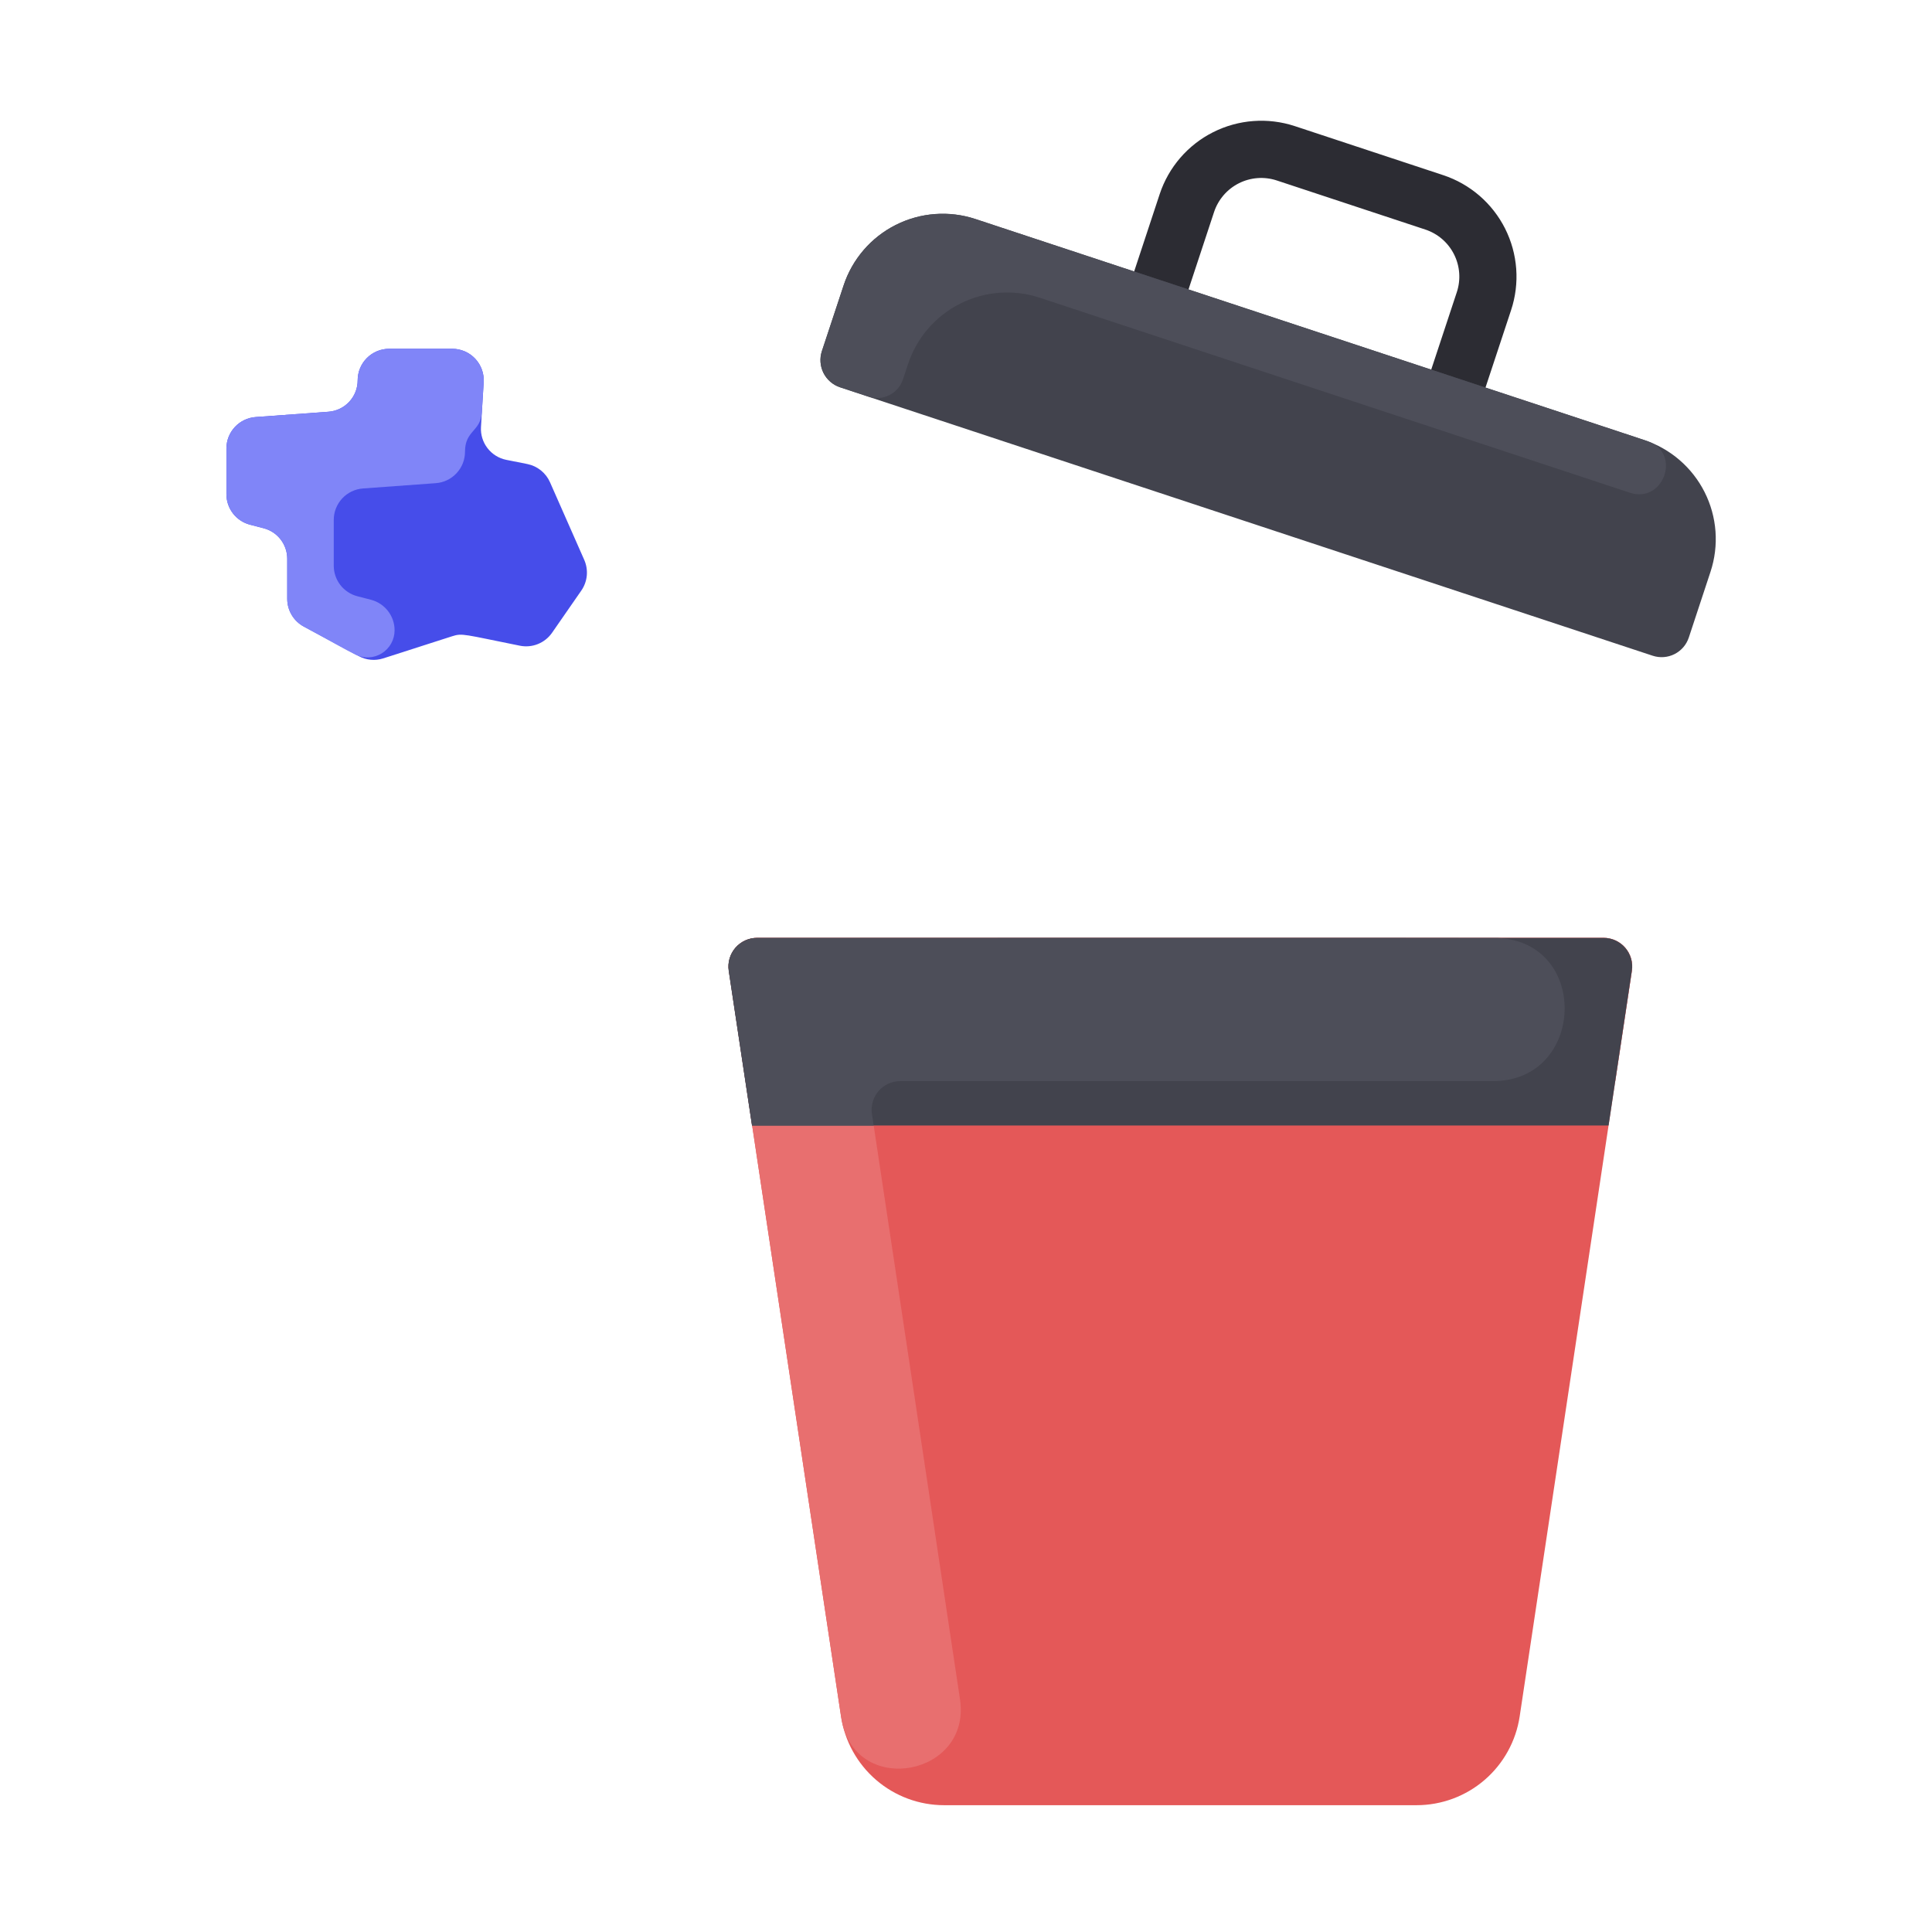
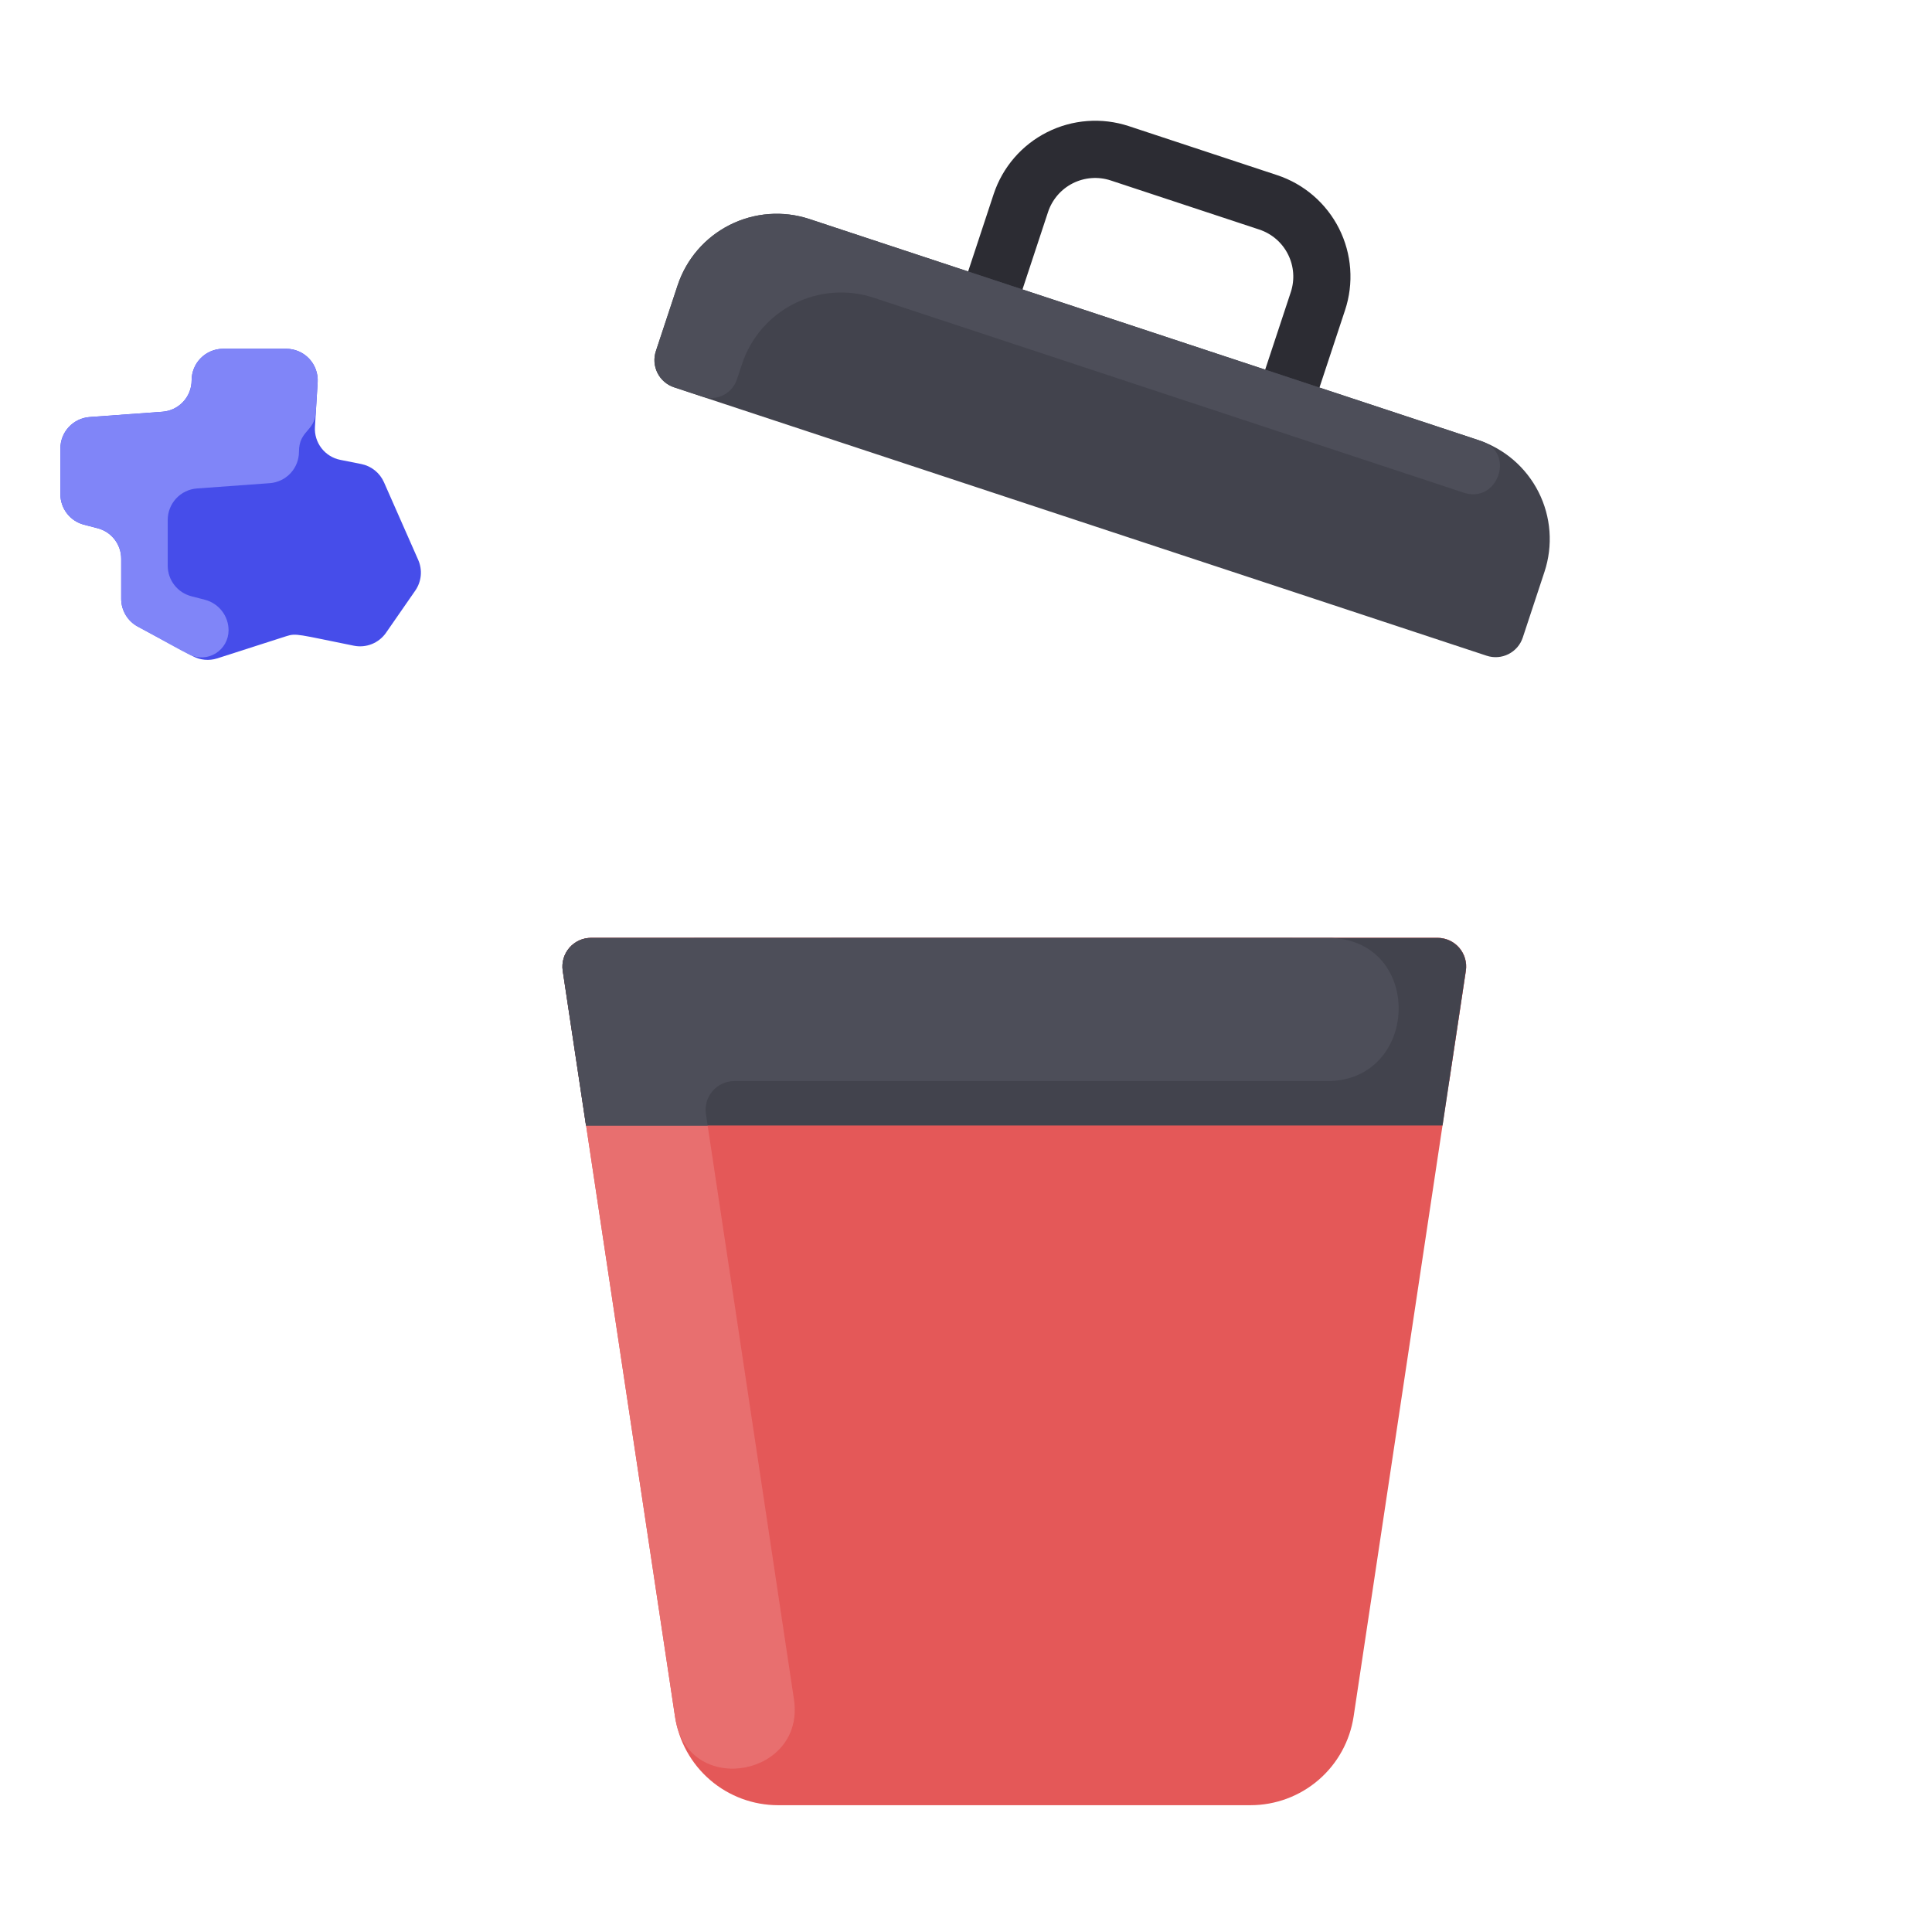
<svg xmlns="http://www.w3.org/2000/svg" width="128" height="128" viewBox="0 0 128 128" fill="none">
-   <path d="M96.029 26.884C95.792 26.806 95.573 26.682 95.384 26.519C95.195 26.357 95.041 26.158 94.928 25.936C94.816 25.713 94.749 25.471 94.731 25.222C94.713 24.974 94.744 24.724 94.822 24.487L96.517 19.359C96.653 18.949 96.707 18.516 96.675 18.085C96.643 17.654 96.527 17.234 96.332 16.848C96.138 16.462 95.869 16.118 95.542 15.836C95.214 15.555 94.834 15.34 94.424 15.206L84.58 11.953C83.753 11.683 82.853 11.752 82.077 12.143C81.3 12.535 80.71 13.219 80.436 14.044L78.743 19.172C78.586 19.65 78.246 20.046 77.797 20.272C77.348 20.499 76.827 20.538 76.349 20.381C75.871 20.224 75.475 19.883 75.249 19.434C75.022 18.985 74.983 18.464 75.14 17.987L76.833 12.859C77.424 11.076 78.698 9.601 80.375 8.757C82.052 7.913 83.996 7.768 85.78 8.354L95.609 11.602C96.493 11.893 97.31 12.356 98.015 12.963C98.719 13.571 99.297 14.311 99.716 15.142C100.134 15.973 100.384 16.878 100.453 17.806C100.521 18.734 100.406 19.666 100.113 20.549L98.418 25.677C98.261 26.154 97.921 26.548 97.473 26.774C97.025 27 96.505 27.04 96.029 26.884Z" fill="#2C2C33" />
-   <path d="M106.238 62.135C106.511 62.135 106.78 62.194 107.028 62.307C107.277 62.421 107.497 62.587 107.675 62.794C107.853 63.001 107.984 63.244 108.06 63.506C108.136 63.768 108.154 64.044 108.113 64.314C106.115 77.59 107.596 67.742 100.683 113.715C100.437 115.352 99.612 116.846 98.358 117.926C97.104 119.006 95.503 119.6 93.848 119.599H62.554C60.899 119.6 59.299 119.006 58.045 117.926C56.791 116.846 55.965 115.352 55.72 113.715C48.806 67.742 50.288 77.583 48.29 64.314C48.249 64.044 48.267 63.768 48.343 63.506C48.418 63.244 48.55 63.001 48.728 62.794C48.906 62.587 49.126 62.421 49.374 62.307C49.622 62.194 49.892 62.135 50.165 62.135H106.238Z" fill="#E45858" />
-   <path d="M108.93 29.152C109.792 29.437 110.589 29.888 111.277 30.481C111.964 31.074 112.528 31.797 112.936 32.607C113.345 33.418 113.589 34.301 113.656 35.207C113.722 36.112 113.61 37.022 113.325 37.884L111.889 42.236C111.81 42.473 111.687 42.692 111.524 42.881C111.361 43.069 111.163 43.224 110.94 43.337C110.718 43.449 110.475 43.516 110.227 43.534C109.978 43.552 109.728 43.521 109.492 43.443L55.659 25.663C55.422 25.584 55.203 25.46 55.015 25.298C54.826 25.135 54.671 24.937 54.559 24.714C54.447 24.492 54.38 24.249 54.362 24C54.343 23.752 54.374 23.502 54.452 23.266L55.891 18.913C56.175 18.05 56.627 17.252 57.219 16.564C57.812 15.876 58.534 15.312 59.345 14.903C60.156 14.494 61.039 14.249 61.945 14.182C62.851 14.114 63.761 14.226 64.623 14.511C93.475 24.046 83.044 20.594 108.93 29.152Z" fill="#42434D" />
-   <path d="M36.439 31.95L38.708 37.094C38.852 37.422 38.91 37.782 38.876 38.138C38.841 38.495 38.716 38.837 38.511 39.131L36.574 41.924C36.341 42.259 36.014 42.519 35.635 42.671C35.256 42.823 34.84 42.861 34.44 42.779C30.735 42.035 30.635 41.935 29.964 42.151L25.386 43.621C25.121 43.706 24.841 43.736 24.564 43.71C24.287 43.685 24.017 43.604 23.772 43.472L20.137 41.516C19.804 41.339 19.525 41.074 19.33 40.75C19.135 40.427 19.031 40.056 19.03 39.678V37.019C19.03 36.557 18.877 36.109 18.595 35.743C18.313 35.378 17.919 35.116 17.473 34.999L16.558 34.761C16.111 34.644 15.716 34.382 15.434 34.016C15.153 33.65 15 33.201 15 32.739V29.714C15 29.186 15.199 28.678 15.559 28.291C15.918 27.905 16.41 27.669 16.937 27.63L21.759 27.279C22.285 27.241 22.778 27.005 23.137 26.618C23.497 26.232 23.696 25.723 23.696 25.196C23.696 24.642 23.916 24.11 24.308 23.719C24.699 23.327 25.231 23.107 25.785 23.107H29.962C30.247 23.107 30.529 23.165 30.79 23.278C31.052 23.391 31.287 23.556 31.483 23.763C31.678 23.971 31.828 24.216 31.925 24.484C32.022 24.752 32.063 25.037 32.046 25.321L31.866 28.289C31.835 28.793 31.989 29.291 32.297 29.691C32.605 30.091 33.047 30.366 33.542 30.466L34.936 30.743C35.265 30.809 35.573 30.953 35.834 31.163C36.096 31.373 36.303 31.643 36.439 31.95Z" fill="#464DEA" />
-   <path d="M109.238 29.262C111.407 30.094 110.186 33.373 107.986 32.645L68.89 19.727C67.15 19.152 65.252 19.292 63.614 20.116C61.977 20.941 60.734 22.382 60.159 24.122L59.825 25.132C59.75 25.357 59.632 25.566 59.477 25.745C59.323 25.925 59.134 26.072 58.922 26.179C58.71 26.285 58.48 26.349 58.243 26.366C58.007 26.384 57.769 26.354 57.544 26.28L55.659 25.656C55.422 25.578 55.203 25.454 55.015 25.291C54.826 25.129 54.671 24.93 54.559 24.708C54.447 24.485 54.38 24.243 54.362 23.994C54.343 23.746 54.374 23.496 54.452 23.259L55.891 18.907C56.467 17.166 57.71 15.725 59.347 14.901C60.984 14.077 62.882 13.936 64.623 14.511C110.935 29.817 108.92 29.141 109.238 29.262Z" fill="#4D4E59" />
-   <path d="M106.245 62.135C106.518 62.135 106.788 62.194 107.036 62.307C107.284 62.421 107.504 62.587 107.682 62.794C107.86 63.001 107.992 63.244 108.067 63.506C108.143 63.768 108.161 64.044 108.12 64.314L107.02 71.618H59.643C59.37 71.618 59.101 71.677 58.853 71.79C58.605 71.904 58.384 72.07 58.206 72.277C58.028 72.484 57.897 72.727 57.821 72.989C57.745 73.251 57.727 73.527 57.768 73.796C58.342 77.602 61.324 97.383 63.602 112.582C64.363 117.651 56.779 119.075 55.779 114.049C55.703 113.677 56.042 115.82 48.29 64.314C48.249 64.044 48.267 63.768 48.343 63.506C48.418 63.244 48.55 63.001 48.728 62.794C48.906 62.587 49.126 62.421 49.374 62.307C49.622 62.194 49.892 62.135 50.165 62.135H106.245Z" fill="#E86F6F" />
-   <path d="M106.24 62.135C106.513 62.135 106.783 62.194 107.031 62.307C107.279 62.421 107.499 62.587 107.677 62.794C107.855 63.001 107.986 63.244 108.062 63.506C108.138 63.768 108.156 64.044 108.115 64.314L106.572 74.567H49.823L48.28 64.314C48.239 64.044 48.257 63.768 48.333 63.506C48.409 63.244 48.54 63.001 48.718 62.794C48.896 62.587 49.117 62.421 49.364 62.307C49.613 62.194 49.882 62.135 50.155 62.135H106.24Z" fill="#42434D" />
-   <path d="M99.234 62.144C105.344 62.414 105.033 71.627 98.917 71.627H59.643C59.37 71.627 59.1 71.686 58.852 71.799C58.604 71.913 58.384 72.079 58.206 72.286C58.028 72.493 57.896 72.736 57.821 72.998C57.745 73.26 57.727 73.536 57.768 73.805L57.884 74.576H49.823L48.28 64.323C48.239 64.053 48.257 63.777 48.333 63.515C48.409 63.253 48.54 63.01 48.718 62.803C48.896 62.596 49.117 62.43 49.364 62.316C49.613 62.203 49.882 62.144 50.155 62.144C50.473 62.134 98.943 62.13 99.234 62.144Z" fill="#4D4E59" />
-   <path d="M32.046 25.321L31.922 27.32C31.844 28.602 30.808 28.505 30.808 29.928C30.808 30.455 30.609 30.964 30.249 31.35C29.89 31.737 29.398 31.973 28.871 32.011L24.049 32.362C23.521 32.401 23.027 32.638 22.668 33.027C22.308 33.416 22.11 33.926 22.112 34.456V37.481C22.113 37.942 22.266 38.39 22.547 38.756C22.829 39.121 23.224 39.383 23.67 39.501L24.585 39.738C25.031 39.855 25.426 40.118 25.708 40.484C25.99 40.849 26.143 41.298 26.142 41.76C26.142 42.065 26.065 42.364 25.917 42.631C25.769 42.897 25.556 43.122 25.298 43.283C25.039 43.444 24.744 43.538 24.44 43.553C24.136 43.569 23.832 43.508 23.558 43.374C22.878 43.043 21.875 42.457 20.128 41.516C19.796 41.337 19.519 41.072 19.326 40.749C19.132 40.425 19.03 40.055 19.03 39.678V37.019C19.03 36.557 18.877 36.109 18.595 35.743C18.313 35.378 17.919 35.116 17.473 34.999L16.558 34.761C16.111 34.644 15.716 34.382 15.434 34.016C15.153 33.65 15 33.201 15 32.739V29.714C15 29.186 15.199 28.678 15.559 28.291C15.918 27.905 16.41 27.669 16.937 27.63L21.759 27.279C22.285 27.241 22.778 27.005 23.137 26.618C23.497 26.232 23.696 25.723 23.696 25.196C23.696 24.921 23.749 24.649 23.854 24.396C23.959 24.142 24.113 23.912 24.307 23.718C24.501 23.524 24.731 23.37 24.985 23.265C25.238 23.16 25.51 23.107 25.785 23.107H29.962C30.247 23.107 30.529 23.165 30.79 23.278C31.052 23.391 31.287 23.556 31.483 23.763C31.678 23.971 31.828 24.216 31.925 24.484C32.022 24.752 32.063 25.037 32.046 25.321Z" fill="#8085F8" />
+   <path d="M85.029 26.884C84.792 26.806 84.573 26.682 84.384 26.519C84.195 26.357 84.041 26.158 83.928 25.936C83.816 25.713 83.749 25.471 83.731 25.222C83.713 24.974 83.744 24.724 83.822 24.487L85.517 19.359C85.653 18.949 85.707 18.516 85.675 18.085C85.643 17.654 85.527 17.234 85.332 16.848C85.138 16.462 84.869 16.118 84.542 15.836C84.214 15.555 83.834 15.34 83.424 15.206L73.58 11.953C72.753 11.683 71.853 11.752 71.077 12.143C70.3 12.535 69.71 13.219 69.436 14.044L67.743 19.172C67.586 19.65 67.246 20.046 66.797 20.272C66.348 20.499 65.827 20.538 65.349 20.381C64.871 20.224 64.475 19.883 64.249 19.434C64.022 18.985 63.983 18.464 64.14 17.987L65.833 12.859C66.424 11.076 67.698 9.601 69.375 8.757C71.052 7.913 72.996 7.768 74.78 8.354L84.609 11.602C85.493 11.893 86.31 12.356 87.015 12.963C87.719 13.571 88.297 14.311 88.716 15.142C89.134 15.973 89.385 16.878 89.453 17.806C89.521 18.734 89.406 19.666 89.113 20.549L87.418 25.677C87.261 26.154 86.921 26.548 86.473 26.774C86.025 27 85.505 27.04 85.029 26.884Z" fill="#2C2C33" />
+   <path d="M95.237 62.135C95.51 62.135 95.779 62.194 96.028 62.307C96.275 62.421 96.496 62.587 96.674 62.794C96.852 63.001 96.983 63.244 97.059 63.506C97.135 63.768 97.153 64.044 97.112 64.314C95.114 77.59 96.595 67.742 89.682 113.715C89.436 115.352 88.611 116.846 87.357 117.926C86.103 119.006 84.502 119.6 82.847 119.599H51.553C49.898 119.6 48.298 119.006 47.044 117.926C45.79 116.846 44.965 115.352 44.719 113.715C37.806 67.742 39.287 77.583 37.289 64.314C37.248 64.044 37.266 63.768 37.342 63.506C37.417 63.244 37.549 63.001 37.727 62.794C37.905 62.587 38.125 62.421 38.373 62.307C38.621 62.194 38.891 62.135 39.164 62.135H95.237Z" fill="#E45858" />
+   <path d="M97.931 29.152C98.793 29.437 99.59 29.888 100.278 30.481C100.965 31.074 101.529 31.797 101.937 32.607C102.346 33.418 102.59 34.301 102.657 35.207C102.723 36.112 102.611 37.022 102.326 37.884L100.889 42.236C100.811 42.473 100.688 42.692 100.525 42.881C100.362 43.069 100.164 43.224 99.941 43.337C99.719 43.449 99.476 43.516 99.228 43.534C98.979 43.552 98.729 43.521 98.493 43.443L44.66 25.663C44.423 25.584 44.204 25.46 44.016 25.298C43.827 25.135 43.672 24.937 43.56 24.714C43.448 24.492 43.381 24.249 43.362 24C43.344 23.752 43.375 23.502 43.453 23.266L44.892 18.913C45.176 18.05 45.628 17.252 46.22 16.564C46.813 15.876 47.535 15.312 48.346 14.903C49.157 14.494 50.04 14.249 50.946 14.182C51.852 14.114 52.761 14.226 53.624 14.511C82.476 24.046 72.045 20.594 97.931 29.152Z" fill="#42434D" />
+   <path d="M25.439 31.95L27.707 37.094C27.852 37.422 27.91 37.782 27.876 38.138C27.841 38.495 27.716 38.837 27.511 39.131L25.574 41.924C25.341 42.259 25.014 42.519 24.635 42.671C24.256 42.823 23.84 42.861 23.44 42.779C19.735 42.035 19.635 41.935 18.964 42.151L14.386 43.621C14.121 43.706 13.841 43.736 13.564 43.71C13.287 43.685 13.017 43.604 12.772 43.472L9.137 41.516C8.804 41.339 8.525 41.074 8.33 40.75C8.135 40.427 8.031 40.056 8.03 39.678V37.019C8.03 36.557 7.877 36.109 7.595 35.743C7.313 35.378 6.919 35.116 6.473 34.999L5.558 34.761C5.111 34.644 4.716 34.382 4.434 34.016C4.153 33.65 4 33.201 4 32.739V29.714C4 29.186 4.199 28.678 4.559 28.291C4.918 27.905 5.41 27.669 5.937 27.63L10.759 27.279C11.285 27.241 11.778 27.005 12.137 26.618C12.496 26.232 12.696 25.723 12.696 25.196C12.696 24.642 12.916 24.11 13.308 23.719C13.699 23.327 14.231 23.107 14.784 23.107H18.962C19.247 23.107 19.529 23.165 19.79 23.278C20.052 23.391 20.287 23.556 20.483 23.763C20.678 23.971 20.828 24.216 20.925 24.484C21.022 24.752 21.063 25.037 21.046 25.321L20.866 28.289C20.835 28.793 20.989 29.291 21.297 29.691C21.605 30.091 22.047 30.366 22.542 30.466L23.936 30.743C24.265 30.809 24.573 30.953 24.834 31.163C25.096 31.373 25.303 31.643 25.439 31.95V31.95Z" fill="#464DEA" />
+   <path d="M98.239 29.262C100.408 30.094 99.187 33.373 96.987 32.645L57.891 19.727C56.151 19.152 54.253 19.292 52.615 20.116C50.978 20.941 49.735 22.382 49.16 24.122L48.825 25.132C48.751 25.357 48.633 25.566 48.478 25.745C48.324 25.925 48.135 26.072 47.923 26.179C47.711 26.285 47.48 26.349 47.244 26.366C47.008 26.384 46.77 26.354 46.545 26.28L44.66 25.656C44.423 25.578 44.204 25.454 44.016 25.291C43.827 25.129 43.672 24.93 43.56 24.708C43.448 24.485 43.381 24.243 43.362 23.994C43.344 23.746 43.375 23.496 43.453 23.259L44.892 18.907C45.468 17.166 46.711 15.725 48.348 14.901C49.985 14.077 51.883 13.936 53.624 14.511C99.936 29.817 97.921 29.141 98.239 29.262Z" fill="#4D4E59" />
+   <path d="M95.244 62.135C95.517 62.135 95.787 62.194 96.035 62.307C96.283 62.421 96.503 62.587 96.681 62.794C96.859 63.001 96.99 63.244 97.066 63.506C97.142 63.768 97.16 64.044 97.119 64.314L96.019 71.618H48.642C48.369 71.618 48.1 71.677 47.852 71.79C47.604 71.904 47.383 72.07 47.205 72.277C47.027 72.484 46.896 72.727 46.82 72.989C46.745 73.251 46.726 73.527 46.767 73.796C47.341 77.602 50.323 97.383 52.601 112.582C53.362 117.651 45.778 119.075 44.778 114.049C44.702 113.677 45.041 115.82 37.289 64.314C37.248 64.044 37.266 63.768 37.342 63.506C37.417 63.244 37.549 63.001 37.727 62.794C37.905 62.587 38.125 62.421 38.373 62.307C38.621 62.194 38.891 62.135 39.164 62.135H95.244Z" fill="#E86F6F" />
+   <path d="M95.241 62.135C95.514 62.135 95.784 62.194 96.031 62.307C96.28 62.421 96.5 62.587 96.678 62.794C96.856 63.001 96.987 63.244 97.063 63.506C97.139 63.768 97.157 64.044 97.116 64.314L95.573 74.567H38.824L37.281 64.314C37.24 64.044 37.258 63.768 37.334 63.506C37.41 63.244 37.541 63.001 37.719 62.794C37.897 62.587 38.117 62.421 38.365 62.307C38.614 62.194 38.883 62.135 39.156 62.135H95.241Z" fill="#42434D" />
+   <path d="M88.235 62.144C94.345 62.414 94.034 71.627 87.918 71.627H48.644C48.371 71.627 48.101 71.686 47.853 71.799C47.605 71.913 47.385 72.079 47.207 72.286C47.029 72.493 46.897 72.736 46.822 72.998C46.746 73.26 46.728 73.536 46.769 73.805L46.885 74.576H38.824L37.281 64.323C37.24 64.053 37.258 63.777 37.334 63.515C37.41 63.253 37.541 63.01 37.719 62.803C37.897 62.596 38.117 62.43 38.365 62.316C38.614 62.203 38.883 62.144 39.156 62.144C39.474 62.134 87.944 62.13 88.235 62.144Z" fill="#4D4E59" />
+   <path d="M21.046 25.321L20.922 27.32C20.844 28.602 19.808 28.505 19.808 29.928C19.808 30.455 19.609 30.964 19.249 31.35C18.89 31.737 18.398 31.973 17.871 32.011L13.049 32.362C12.521 32.401 12.027 32.638 11.668 33.027C11.308 33.416 11.11 33.926 11.112 34.456V37.481C11.113 37.942 11.266 38.39 11.547 38.756C11.829 39.121 12.224 39.383 12.67 39.501L13.585 39.738C14.031 39.855 14.426 40.118 14.708 40.484C14.99 40.849 15.143 41.298 15.143 41.76C15.142 42.065 15.065 42.364 14.917 42.631C14.769 42.897 14.556 43.122 14.298 43.283C14.039 43.444 13.744 43.538 13.44 43.553C13.136 43.569 12.832 43.508 12.558 43.374C11.878 43.043 10.875 42.457 9.128 41.516C8.796 41.337 8.519 41.072 8.326 40.749C8.132 40.425 8.03 40.055 8.03 39.678V37.019C8.03 36.557 7.877 36.109 7.595 35.743C7.313 35.378 6.919 35.116 6.473 34.999L5.558 34.761C5.111 34.644 4.716 34.382 4.434 34.016C4.153 33.65 4 33.201 4 32.739V29.714C4 29.186 4.199 28.678 4.559 28.291C4.918 27.905 5.41 27.669 5.937 27.63L10.759 27.279C11.285 27.241 11.778 27.005 12.137 26.618C12.496 26.232 12.696 25.723 12.696 25.196C12.696 24.921 12.749 24.649 12.854 24.396C12.959 24.142 13.113 23.912 13.307 23.718C13.501 23.524 13.731 23.37 13.985 23.265C14.238 23.16 14.51 23.107 14.784 23.107H18.962C19.247 23.107 19.529 23.165 19.79 23.278C20.052 23.391 20.287 23.556 20.483 23.763C20.678 23.971 20.828 24.216 20.925 24.484C21.022 24.752 21.063 25.037 21.046 25.321Z" fill="#8085F8" />
</svg>
